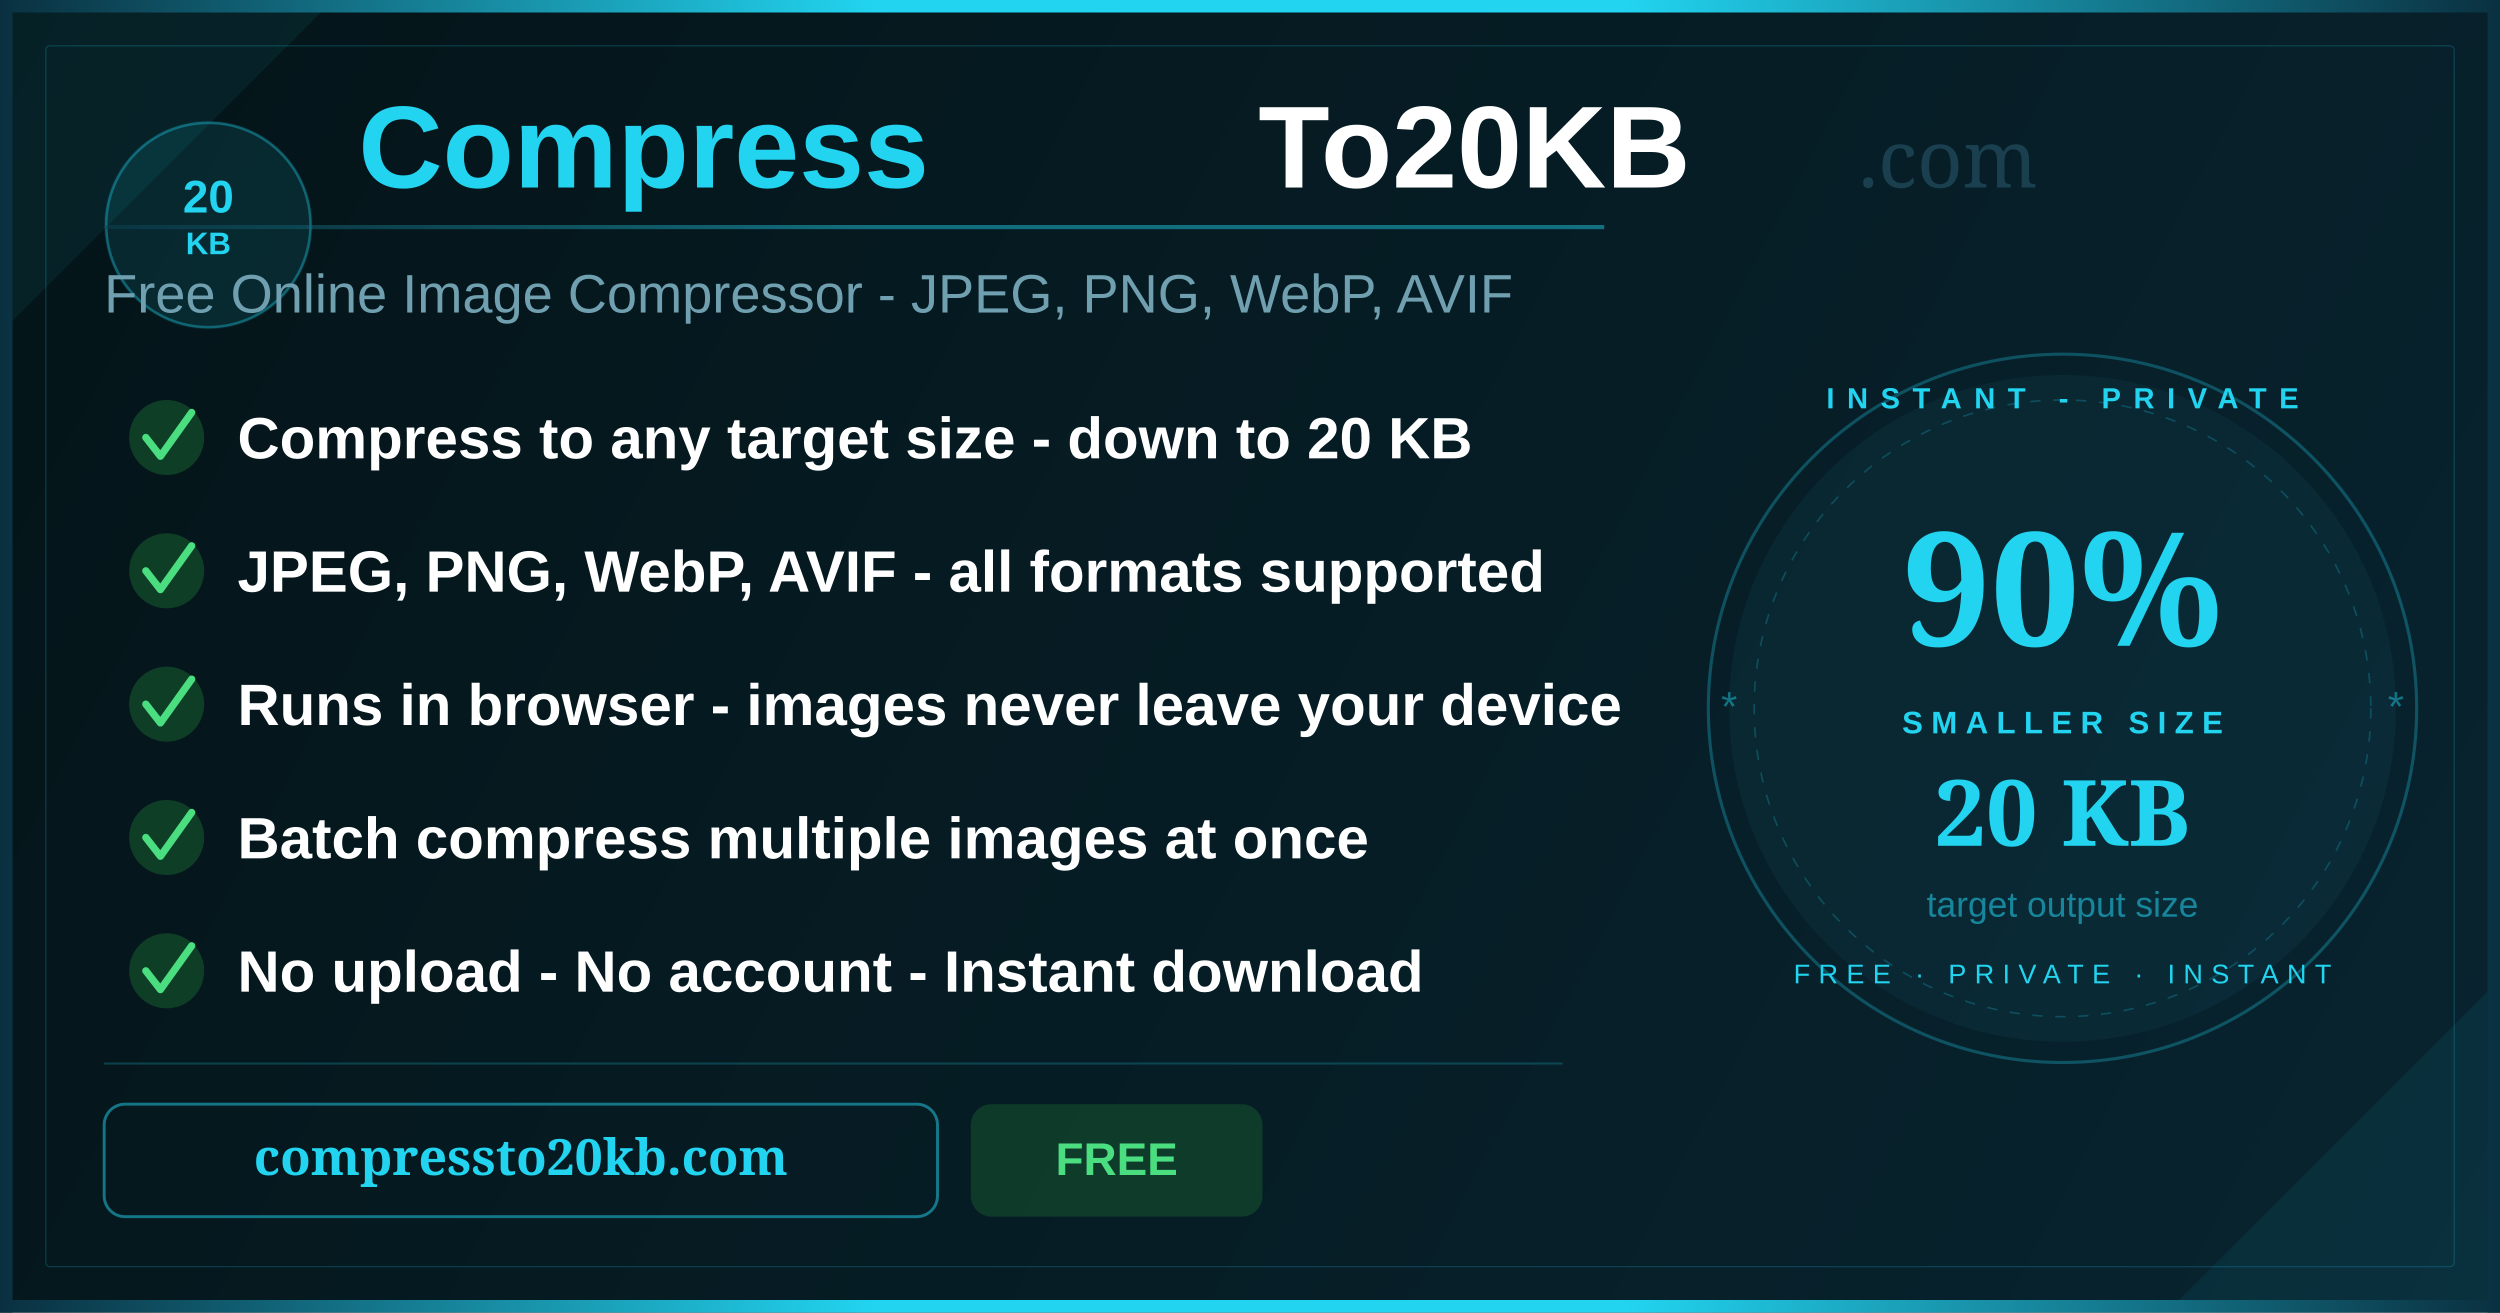
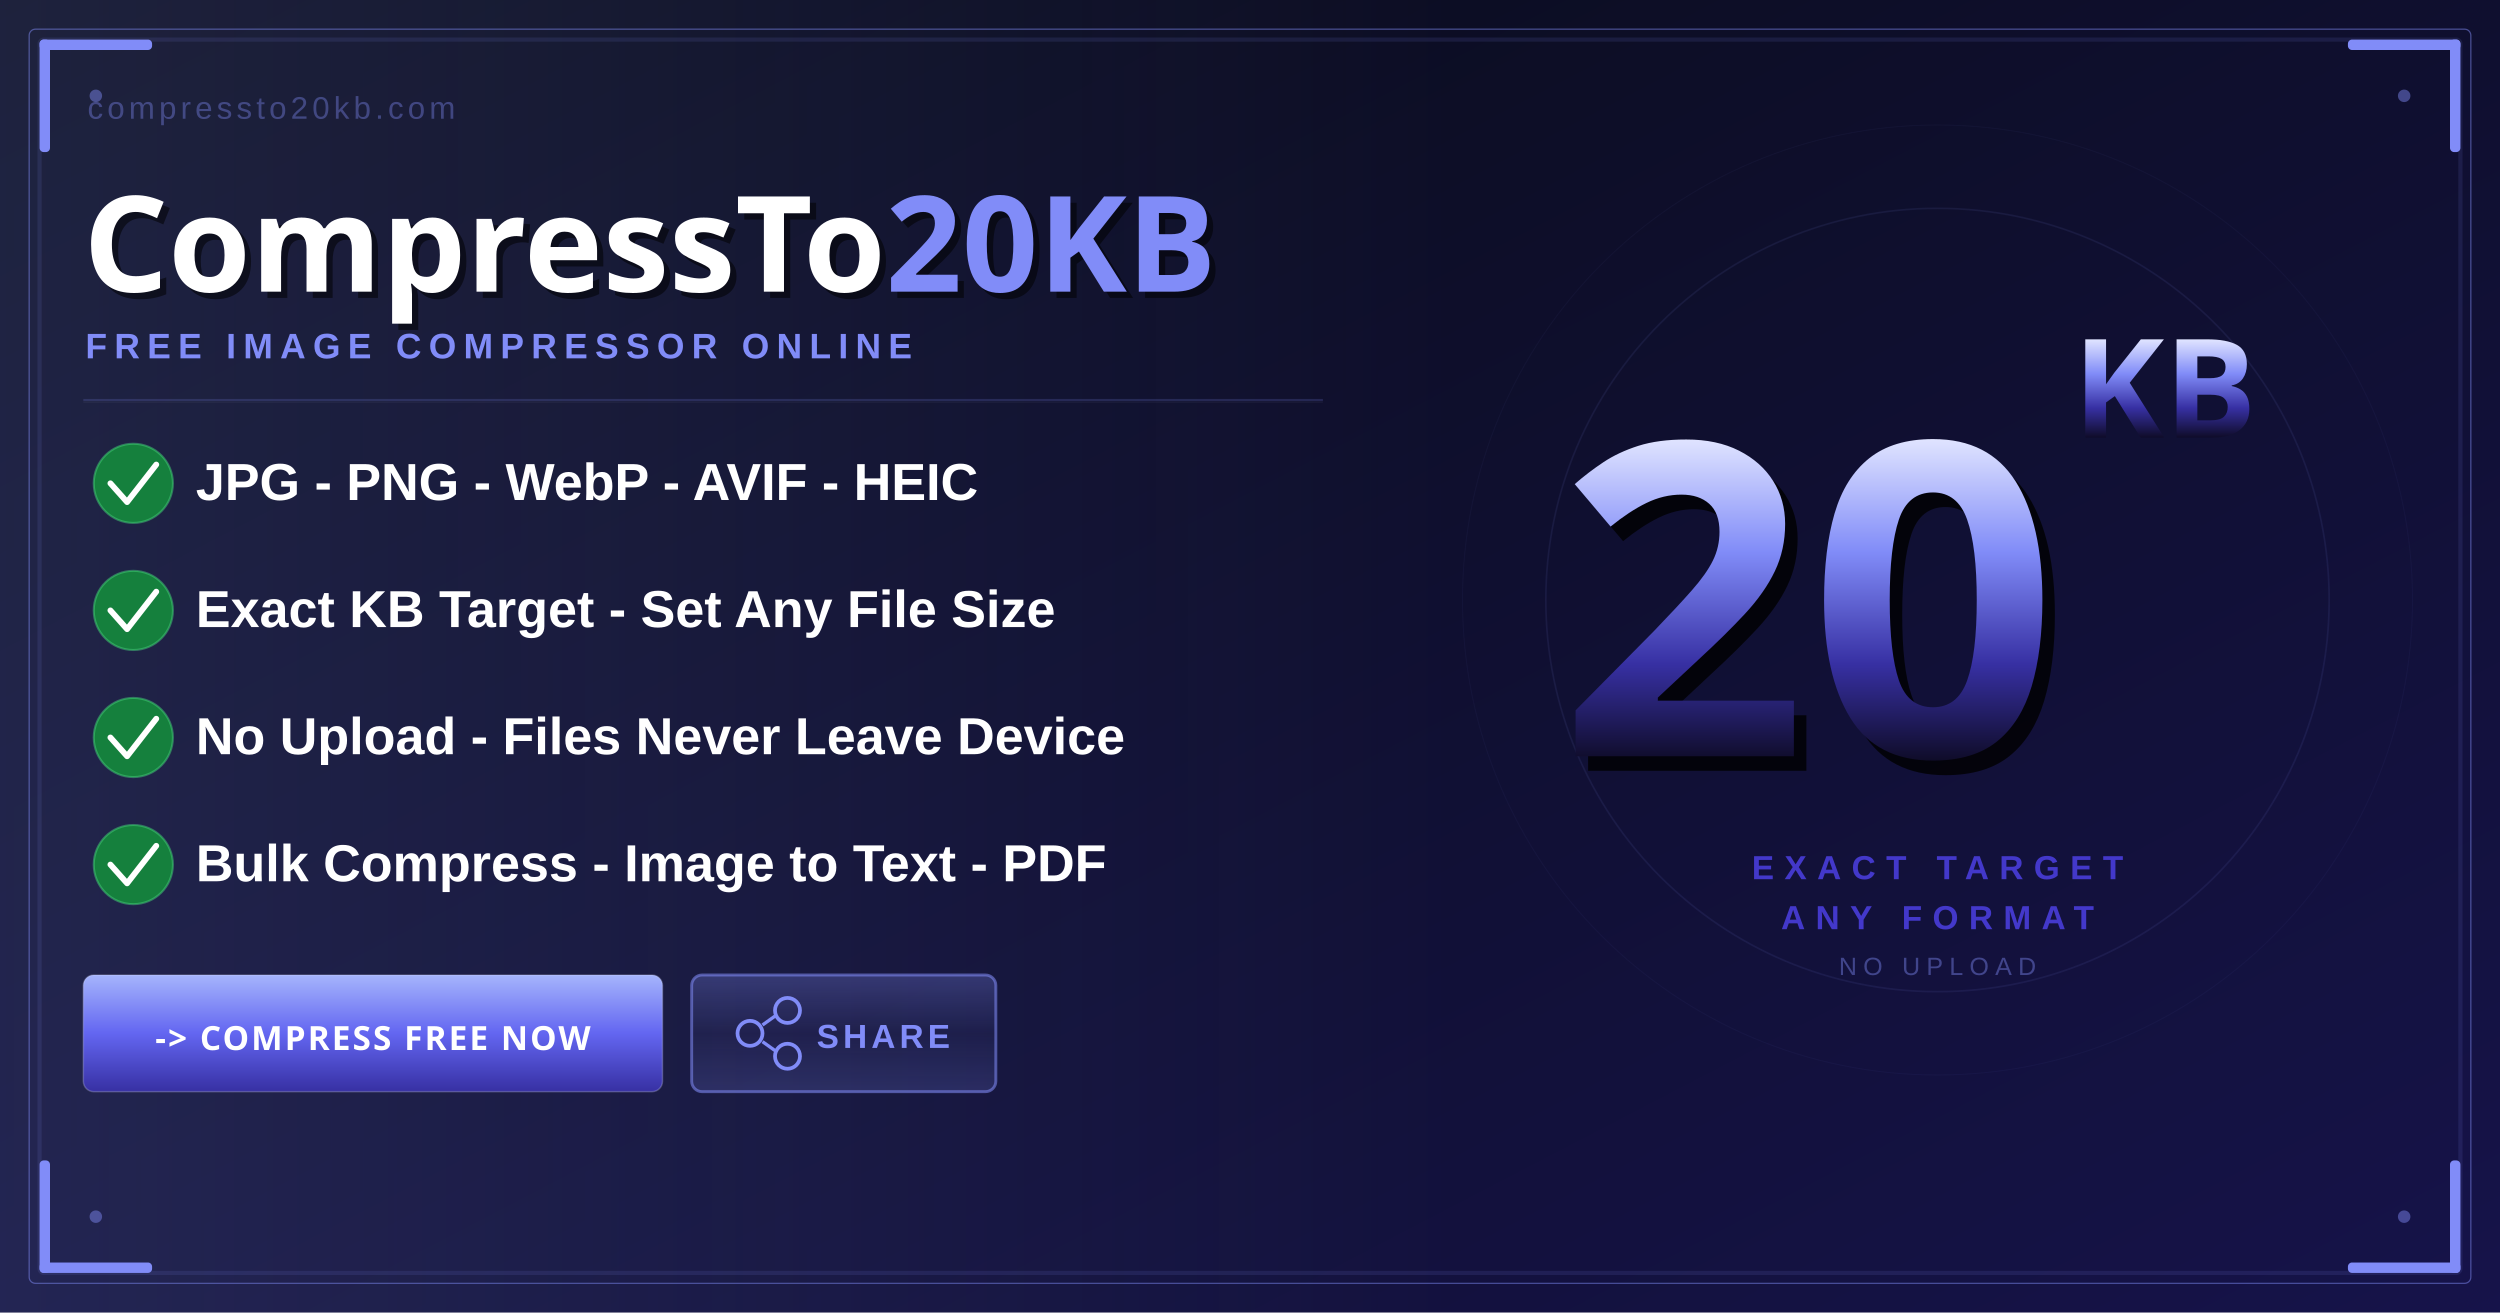
<svg xmlns="http://www.w3.org/2000/svg" viewBox="0 0 1200 630" width="1200" height="630">
  <defs>
-     <linearGradient id="gbg" x1="0" y1="0" x2="1200" y2="630" gradientUnits="userSpaceOnUse">
-       <stop offset="0%" stop-color="#041418" />
-       <stop offset="100%" stop-color="#082430" />
+     <linearGradient id="bg" x1="0" y1="0" x2="1" y2="1">
+       <stop offset="0%" stop-color="#080b14" />
+       <stop offset="100%" stop-color="#16134a" />
    </linearGradient>
-     <linearGradient id="gg" x1="0" y1="0" x2="1200" y2="0" gradientUnits="userSpaceOnUse">
-       <stop offset="0%" stop-color="#0A3040" />
-       <stop offset="35%" stop-color="#22D4F0" />
-       <stop offset="65%" stop-color="#22D4F0" />
-       <stop offset="100%" stop-color="#0A3040" />
+     <linearGradient id="gl" x1="0" y1="0" x2="1" y2="0">
+       <stop offset="0%" stop-color="#818cf8" stop-opacity="0.18" />
+       <stop offset="100%" stop-color="#818cf8" stop-opacity="0" />
+     </linearGradient>
+     <linearGradient id="nm" x1="0" y1="0" x2="0" y2="1">
+       <stop offset="0%" stop-color="#e0e4ff" />
+       <stop offset="35%" stop-color="#818cf8" />
+       <stop offset="70%" stop-color="#3730a3" />
+       <stop offset="100%" stop-color="#0f0c29" />
+     </linearGradient>
+     <linearGradient id="bt" x1="0" y1="0" x2="0" y2="1">
+       <stop offset="0%" stop-color="#a5b4fc" />
+       <stop offset="50%" stop-color="#6366f1" />
+       <stop offset="100%" stop-color="#3730a3" />
+     </linearGradient>
+     <linearGradient id="sh" x1="0" y1="0" x2="0" y2="1">
+       <stop offset="0%" stop-color="#818cf8" stop-opacity="0.28" />
+       <stop offset="50%" stop-color="#818cf8" stop-opacity="0.06" />
+       <stop offset="100%" stop-color="#818cf8" stop-opacity="0.18" />
    </linearGradient>
  </defs>
-   <rect width="1200" height="630" fill="url(#gbg)" />
-   <path d="M0 0 L160 0 L0 160 Z" fill="#22D4F0" opacity="0.07" />
-   <path d="M1200 630 L1040 630 L1200 470 Z" fill="#22D4F0" opacity="0.07" />
-   <rect x="0" y="0" width="1200" height="6" fill="url(#gg)" />
-   <rect x="0" y="624" width="1200" height="6" fill="url(#gg)" />
-   <rect x="0" y="0" width="6" height="630" fill="url(#gg)" />
-   <rect x="1194" y="0" width="6" height="630" fill="url(#gg)" />
-   <rect x="22" y="22" width="1156" height="586" rx="2" fill="none" stroke="#22D4F0" stroke-width="0.6" stroke-opacity="0.2" />
-   <circle cx="100" cy="108" r="50" fill="#22D4F0" opacity="0.1" />
-   <circle cx="100" cy="108" r="49" fill="none" stroke="#22D4F0" stroke-width="1.2" stroke-opacity="0.35" />
-   <text x="100" y="102" text-anchor="middle" font-family="Arial,sans-serif" font-size="22" font-weight="700" fill="#22D4F0">20</text>
-   <text x="100" y="122" text-anchor="middle" font-family="Arial,sans-serif" font-size="15" font-weight="700" fill="#22D4F0">KB</text>
-   <text x="172" y="90" font-family="Arial,sans-serif" font-size="56" font-weight="900" fill="#22D4F0">Compress</text>
-   <text x="604" y="90" font-family="Arial,sans-serif" font-size="56" font-weight="900" fill="#FFFFFF">To20KB</text>
-   <text x="892" y="90" font-family="Georgia,serif" font-size="38" font-weight="400" fill="#1A4050">.com</text>
-   <rect x="50" y="108" width="720" height="2" fill="url(#gg)" opacity="0.45" />
-   <text x="50" y="150" font-family="Arial,sans-serif" font-size="26" fill="#70A0B0">Free Online Image Compressor - JPEG, PNG, WebP, AVIF</text>
-   <circle cx="80" cy="210" r="18" fill="#14532d" opacity="0.65" />
-   <path d="M70 210 L77 219 L92 198" fill="none" stroke="#4ade80" stroke-width="3.5" stroke-linecap="round" stroke-linejoin="round" />
-   <text x="114" y="220" font-family="Arial,sans-serif" font-size="28" font-weight="700" fill="#FFFFFF">Compress to any target size - down to 20 KB</text>
-   <circle cx="80" cy="274" r="18" fill="#14532d" opacity="0.65" />
-   <path d="M70 274 L77 283 L92 262" fill="none" stroke="#4ade80" stroke-width="3.5" stroke-linecap="round" stroke-linejoin="round" />
-   <text x="114" y="284" font-family="Arial,sans-serif" font-size="28" font-weight="700" fill="#FFFFFF">JPEG, PNG, WebP, AVIF - all formats supported</text>
-   <circle cx="80" cy="338" r="18" fill="#14532d" opacity="0.65" />
-   <path d="M70 338 L77 347 L92 326" fill="none" stroke="#4ade80" stroke-width="3.5" stroke-linecap="round" stroke-linejoin="round" />
-   <text x="114" y="348" font-family="Arial,sans-serif" font-size="28" font-weight="700" fill="#FFFFFF">Runs in browser - images never leave your device</text>
-   <circle cx="80" cy="402" r="18" fill="#14532d" opacity="0.65" />
-   <path d="M70 402 L77 411 L92 390" fill="none" stroke="#4ade80" stroke-width="3.5" stroke-linecap="round" stroke-linejoin="round" />
-   <text x="114" y="412" font-family="Arial,sans-serif" font-size="28" font-weight="700" fill="#FFFFFF">Batch compress multiple images at once</text>
-   <circle cx="80" cy="466" r="18" fill="#14532d" opacity="0.65" />
-   <path d="M70 466 L77 475 L92 454" fill="none" stroke="#4ade80" stroke-width="3.5" stroke-linecap="round" stroke-linejoin="round" />
-   <text x="114" y="476" font-family="Arial,sans-serif" font-size="28" font-weight="700" fill="#FFFFFF">No upload - No account - Instant download</text>
-   <rect x="50" y="510" width="700" height="1" fill="#22D4F0" opacity="0.22" />
-   <rect x="50" y="530" width="400" height="54" rx="10" fill="none" stroke="#22D4F0" stroke-width="1.4" stroke-opacity="0.5" />
-   <text x="250" y="564" text-anchor="middle" font-family="Georgia,serif" font-size="24" font-weight="700" fill="#22D4F0">compressto20kb.com</text>
-   <rect x="466" y="530" width="140" height="54" rx="10" fill="#14532d" opacity="0.55" />
-   <text x="536" y="564" text-anchor="middle" font-family="Arial,sans-serif" font-size="22" font-weight="700" fill="#4ade80">FREE</text>
-   <circle cx="990" cy="340" r="170" fill="none" stroke="#22D4F0" stroke-width="1.5" stroke-opacity="0.28" />
-   <circle cx="990" cy="340" r="160" fill="#22D4F0" opacity="0.05" />
-   <circle cx="990" cy="340" r="148" fill="none" stroke="#22D4F0" stroke-width="0.8" stroke-dasharray="5 6" stroke-opacity="0.22" />
-   <text x="990" y="196" text-anchor="middle" font-family="Arial,sans-serif" font-size="14" font-weight="700" fill="#22D4F0" letter-spacing="6">INSTANT - PRIVATE</text>
-   <text x="990" y="310" text-anchor="middle" font-family="Georgia,serif" font-size="76" font-weight="700" fill="#22D4F0">90%</text>
-   <text x="990" y="352" text-anchor="middle" font-family="Arial,sans-serif" font-size="15" font-weight="700" fill="#22D4F0" letter-spacing="4">SMALLER SIZE</text>
-   <text x="990" y="406" text-anchor="middle" font-family="Georgia,serif" font-size="44" font-weight="700" fill="#22D4F0">20 KB</text>
-   <text x="990" y="440" text-anchor="middle" font-family="Arial,sans-serif" font-size="17" fill="#22D4F0" opacity="0.55">target output size</text>
-   <text x="990" y="472" text-anchor="middle" font-family="Arial,sans-serif" font-size="13" fill="#22D4F0" letter-spacing="4">FREE · PRIVATE · INSTANT</text>
-   <text x="830" y="346" text-anchor="middle" font-family="Arial,sans-serif" font-size="20" fill="#22D4F0" opacity="0.45">*</text>
-   <text x="1150" y="346" text-anchor="middle" font-family="Arial,sans-serif" font-size="20" fill="#22D4F0" opacity="0.45">*</text>
+   <rect width="1200" height="630" fill="url(#bg)" />
+   <rect width="700" height="630" fill="url(#gl)" />
+   <rect x="14" y="14" width="1172" height="602" rx="3" fill="none" stroke="#818cf8" stroke-width="0.6" opacity="0.5" />
+   <rect x="19" y="19" width="1162" height="592" rx="2" fill="none" stroke="#818cf8" stroke-width="2" opacity="0.12" />
+   <rect x="19" y="19" width="54" height="5" fill="#818cf8" rx="2" />
+   <rect x="19" y="19" width="5" height="54" fill="#818cf8" rx="2" />
+   <rect x="1127" y="19" width="54" height="5" fill="#818cf8" rx="2" />
+   <rect x="1176" y="19" width="5" height="54" fill="#818cf8" rx="2" />
+   <rect x="19" y="606" width="54" height="5" fill="#818cf8" rx="2" />
+   <rect x="19" y="557" width="5" height="54" fill="#818cf8" rx="2" />
+   <rect x="1127" y="606" width="54" height="5" fill="#818cf8" rx="2" />
+   <rect x="1176" y="557" width="5" height="54" fill="#818cf8" rx="2" />
+   <circle cx="46" cy="46" r="3" fill="#818cf8" opacity="0.45" />
+   <circle cx="1154" cy="46" r="3" fill="#818cf8" opacity="0.45" />
+   <circle cx="46" cy="584" r="3" fill="#818cf8" opacity="0.45" />
+   <circle cx="1154" cy="584" r="3" fill="#818cf8" opacity="0.45" />
+   <text x="42" y="57" font-family="Arial,sans-serif" font-size="15" fill="#818cf8" opacity="0.38" letter-spacing="2">compressto20kb.com</text>
+   <text x="43" y="143" font-family="Arial Black,sans-serif" font-size="64" font-weight="900" fill="#000" opacity="0.52">CompressTo20KB</text>
+   <text x="40" y="140" font-family="Arial Black,sans-serif" font-size="64" font-weight="900" fill="#ffffff">CompressTo<tspan fill="#818cf8">20KB</tspan>
+   </text>
+   <text x="41" y="172" font-family="Arial,sans-serif" font-size="17" fill="#818cf8" letter-spacing="3.5" font-weight="700">FREE IMAGE COMPRESSOR ONLINE</text>
+   <line x1="40" y1="192" x2="635" y2="192" stroke="#818cf8" stroke-width="1" opacity="0.18" />
+   <line x1="40" y1="193" x2="635" y2="193" stroke="#e0e4ff" stroke-width="0.4" opacity="0.08" />
+   <circle cx="64" cy="232" r="19" fill="#15803d" />
+   <circle cx="64" cy="232" r="19" fill="none" stroke="#4ade80" stroke-width="1" opacity="0.45" />
+   <path d="M53,232 L61,241 L75,223" stroke="#fff" stroke-width="2.8" fill="none" stroke-linecap="round" stroke-linejoin="round" />
+   <text x="94" y="240" font-family="Arial,sans-serif" font-size="25" fill="#ffffff" font-weight="700">JPG - PNG - WebP - AVIF - HEIC</text>
+   <circle cx="64" cy="293" r="19" fill="#15803d" />
+   <circle cx="64" cy="293" r="19" fill="none" stroke="#4ade80" stroke-width="1" opacity="0.45" />
+   <path d="M53,293 L61,302 L75,284" stroke="#fff" stroke-width="2.8" fill="none" stroke-linecap="round" stroke-linejoin="round" />
+   <text x="94" y="301" font-family="Arial,sans-serif" font-size="25" fill="#ffffff" font-weight="700">Exact KB Target - Set Any File Size</text>
+   <circle cx="64" cy="354" r="19" fill="#15803d" />
+   <circle cx="64" cy="354" r="19" fill="none" stroke="#4ade80" stroke-width="1" opacity="0.45" />
+   <path d="M53,354 L61,363 L75,345" stroke="#fff" stroke-width="2.8" fill="none" stroke-linecap="round" stroke-linejoin="round" />
+   <text x="94" y="362" font-family="Arial,sans-serif" font-size="25" fill="#ffffff" font-weight="700">No Upload - Files Never Leave Device</text>
+   <circle cx="64" cy="415" r="19" fill="#15803d" />
+   <circle cx="64" cy="415" r="19" fill="none" stroke="#4ade80" stroke-width="1" opacity="0.45" />
+   <path d="M53,415 L61,424 L75,406" stroke="#fff" stroke-width="2.8" fill="none" stroke-linecap="round" stroke-linejoin="round" />
+   <text x="94" y="423" font-family="Arial,sans-serif" font-size="25" fill="#ffffff" font-weight="700">Bulk Compress - Image to Text - PDF</text>
+   <rect x="40" y="468" width="278" height="56" rx="5" fill="url(#bt)" />
+   <rect x="40" y="468" width="278" height="56" rx="5" fill="none" stroke="#e0e4ff" stroke-width="0.7" opacity="0.25" />
+   <text x="179" y="504" text-anchor="middle" font-family="Arial Black,sans-serif" font-size="16" fill="#ffffff" font-weight="900" letter-spacing="1">-&gt; COMPRESS FREE NOW</text>
+   <rect x="332" y="468" width="146" height="56" rx="5" fill="url(#sh)" />
+   <rect x="332" y="468" width="146" height="56" rx="5" fill="none" stroke="#818cf8" stroke-width="1.4" opacity="0.55" />
+   <circle cx="360" cy="496" r="6" fill="none" stroke="#818cf8" stroke-width="1.8" />
+   <circle cx="378" cy="485" r="6" fill="none" stroke="#818cf8" stroke-width="1.8" />
+   <circle cx="378" cy="507" r="6" fill="none" stroke="#818cf8" stroke-width="1.8" />
+   <line x1="366" y1="492" x2="373" y2="487" stroke="#818cf8" stroke-width="1.6" />
+   <line x1="366" y1="500" x2="373" y2="505" stroke="#818cf8" stroke-width="1.6" />
+   <text x="424" y="503" text-anchor="middle" font-family="Arial,sans-serif" font-size="16" fill="#818cf8" font-weight="700" letter-spacing="2">SHARE</text>
+   <ellipse cx="930" cy="288" rx="188" ry="188" fill="none" stroke="#818cf8" stroke-width="0.8" opacity="0.09" />
+   <ellipse cx="930" cy="288" rx="228" ry="228" fill="none" stroke="#818cf8" stroke-width="0.4" opacity="0.05" />
+   <text x="874" y="370" text-anchor="middle" font-family="Arial Black,sans-serif" font-size="210" font-weight="900" fill="#000" opacity="0.8">20</text>
+   <text x="868" y="363" text-anchor="middle" font-family="Arial Black,sans-serif" font-size="210" font-weight="900" fill="url(#nm)">20</text>
+   <text x="995" y="210" font-family="Arial Black,sans-serif" font-size="66" font-weight="900" fill="url(#nm)">KB</text>
+   <text x="930" y="422" text-anchor="middle" font-family="Arial,sans-serif" font-size="16" fill="#4338ca" letter-spacing="5" font-weight="700">EXACT TARGET</text>
+   <text x="930" y="446" text-anchor="middle" font-family="Arial,sans-serif" font-size="16" fill="#4338ca" letter-spacing="5" font-weight="700">ANY FORMAT</text>
+   <text x="930" y="468" text-anchor="middle" font-family="Arial,sans-serif" font-size="12" fill="#818cf8" letter-spacing="3" opacity="0.42">NO UPLOAD</text>
</svg>
